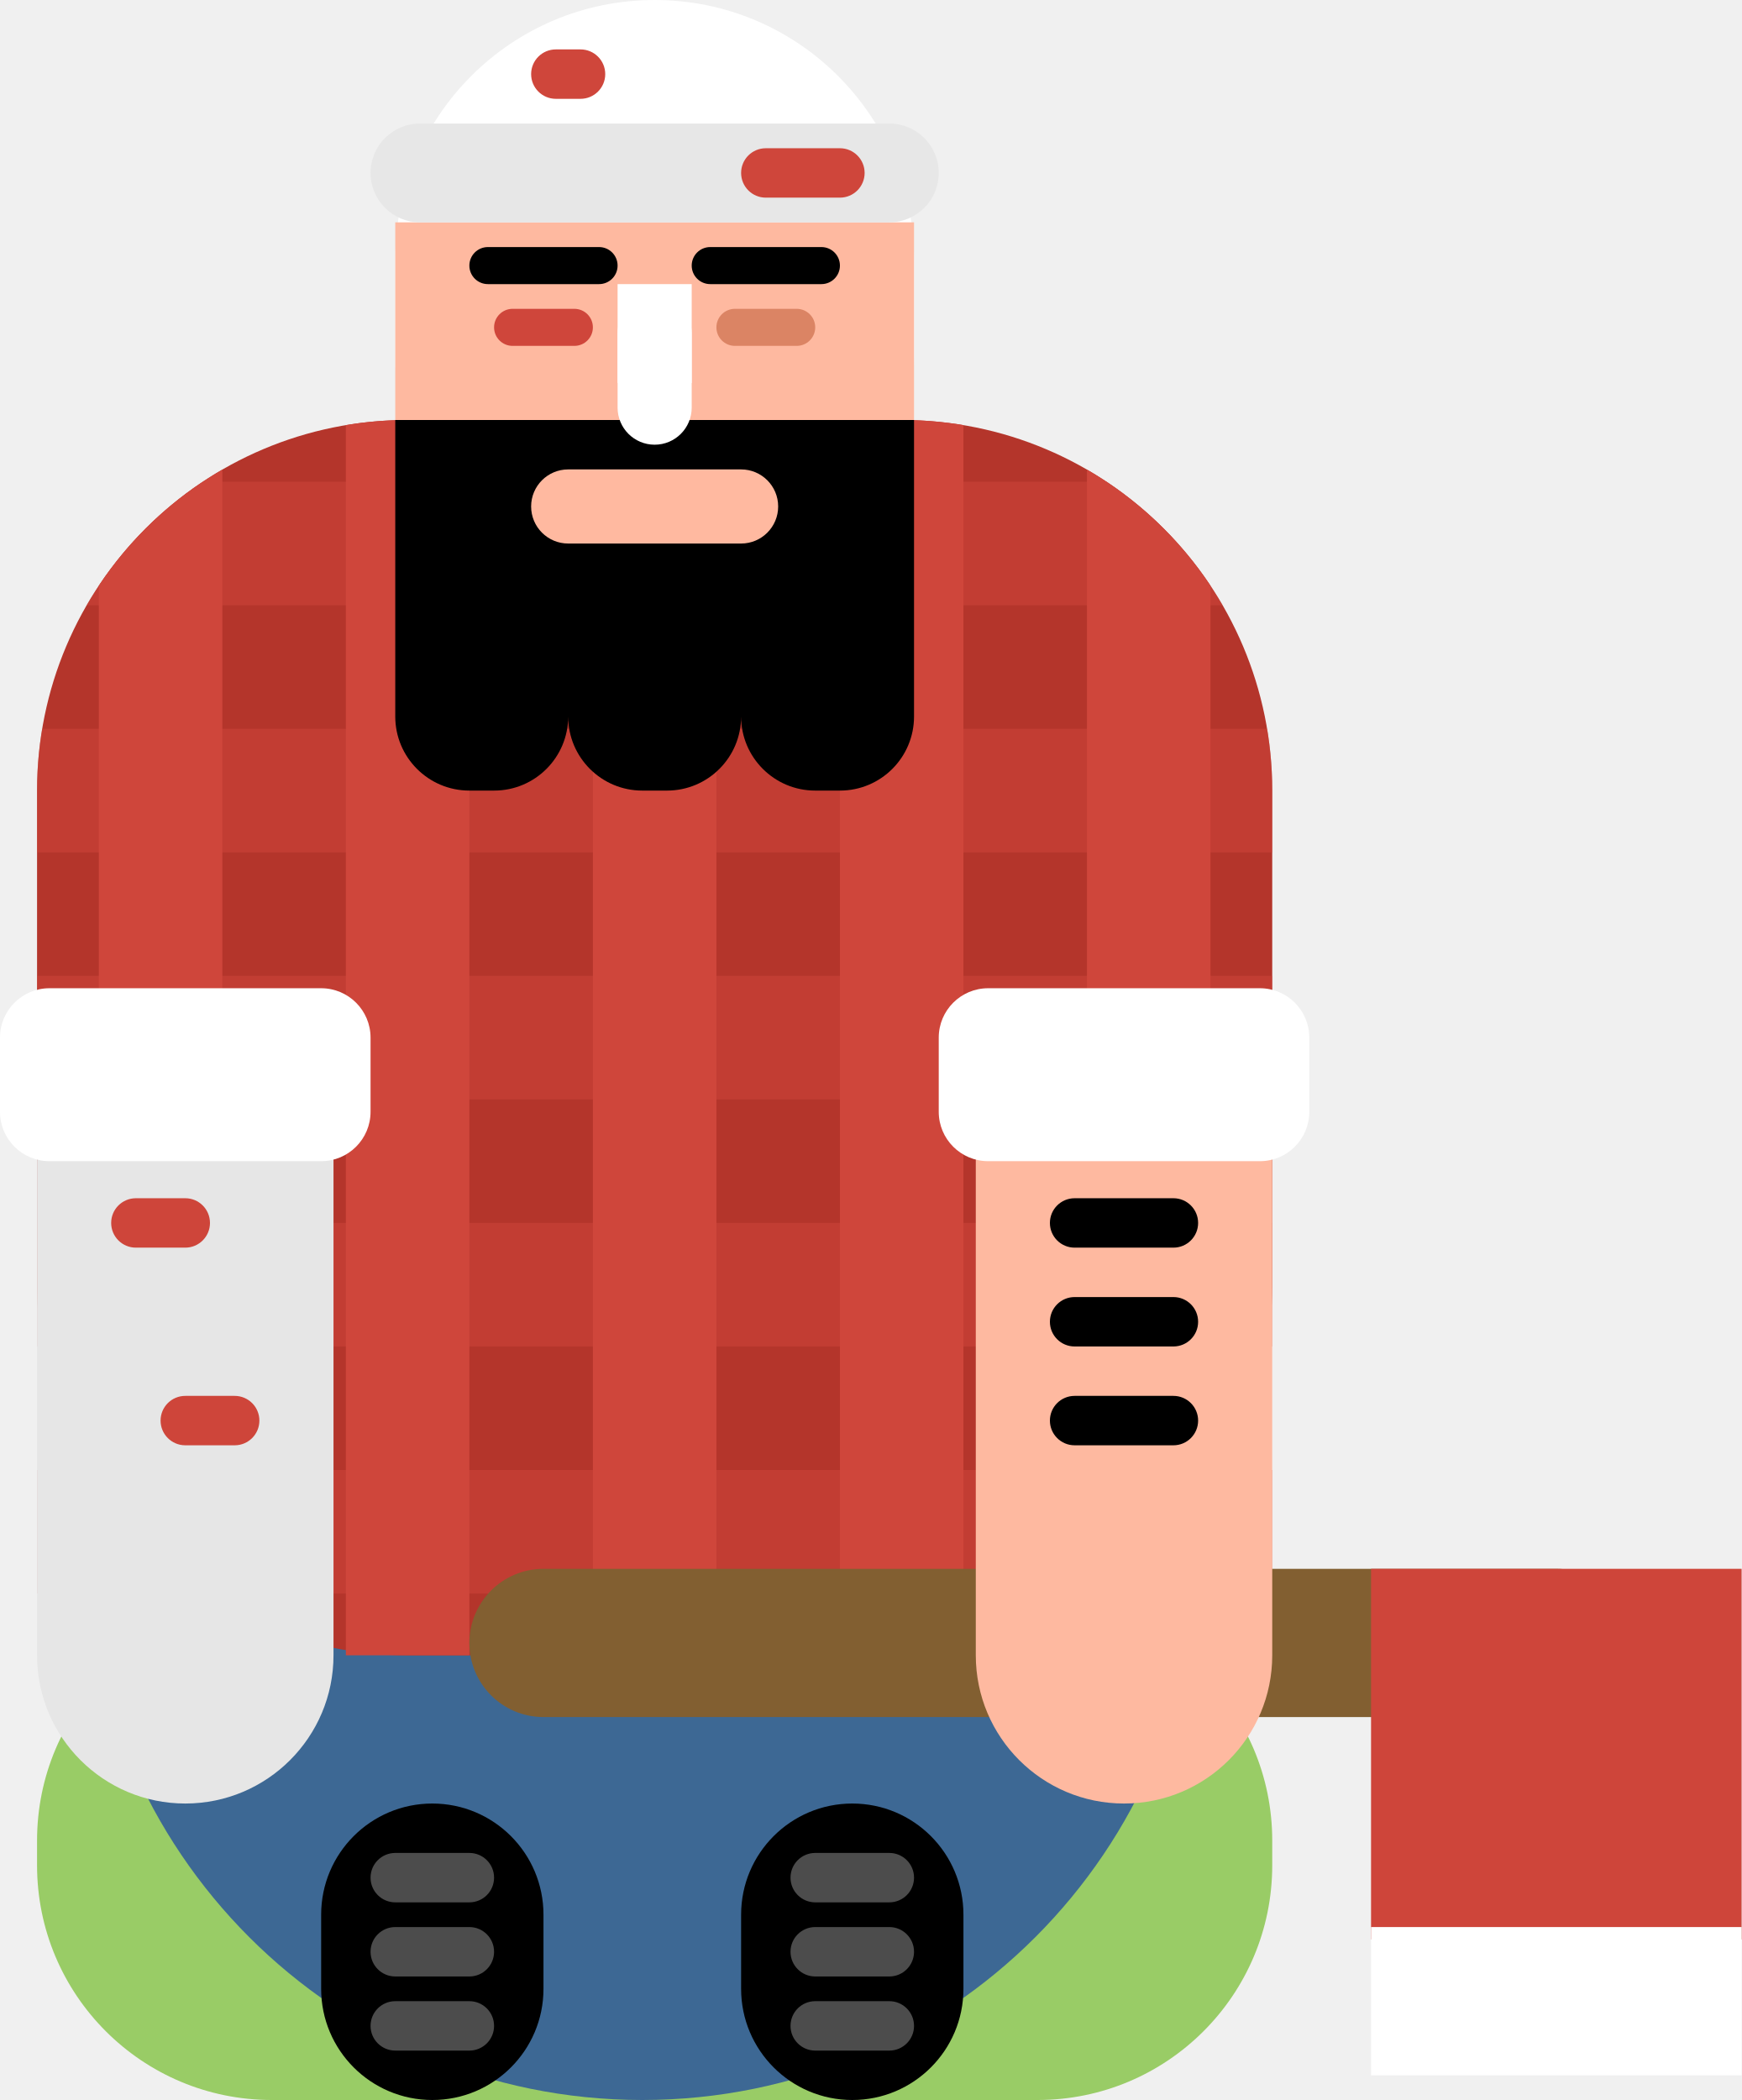
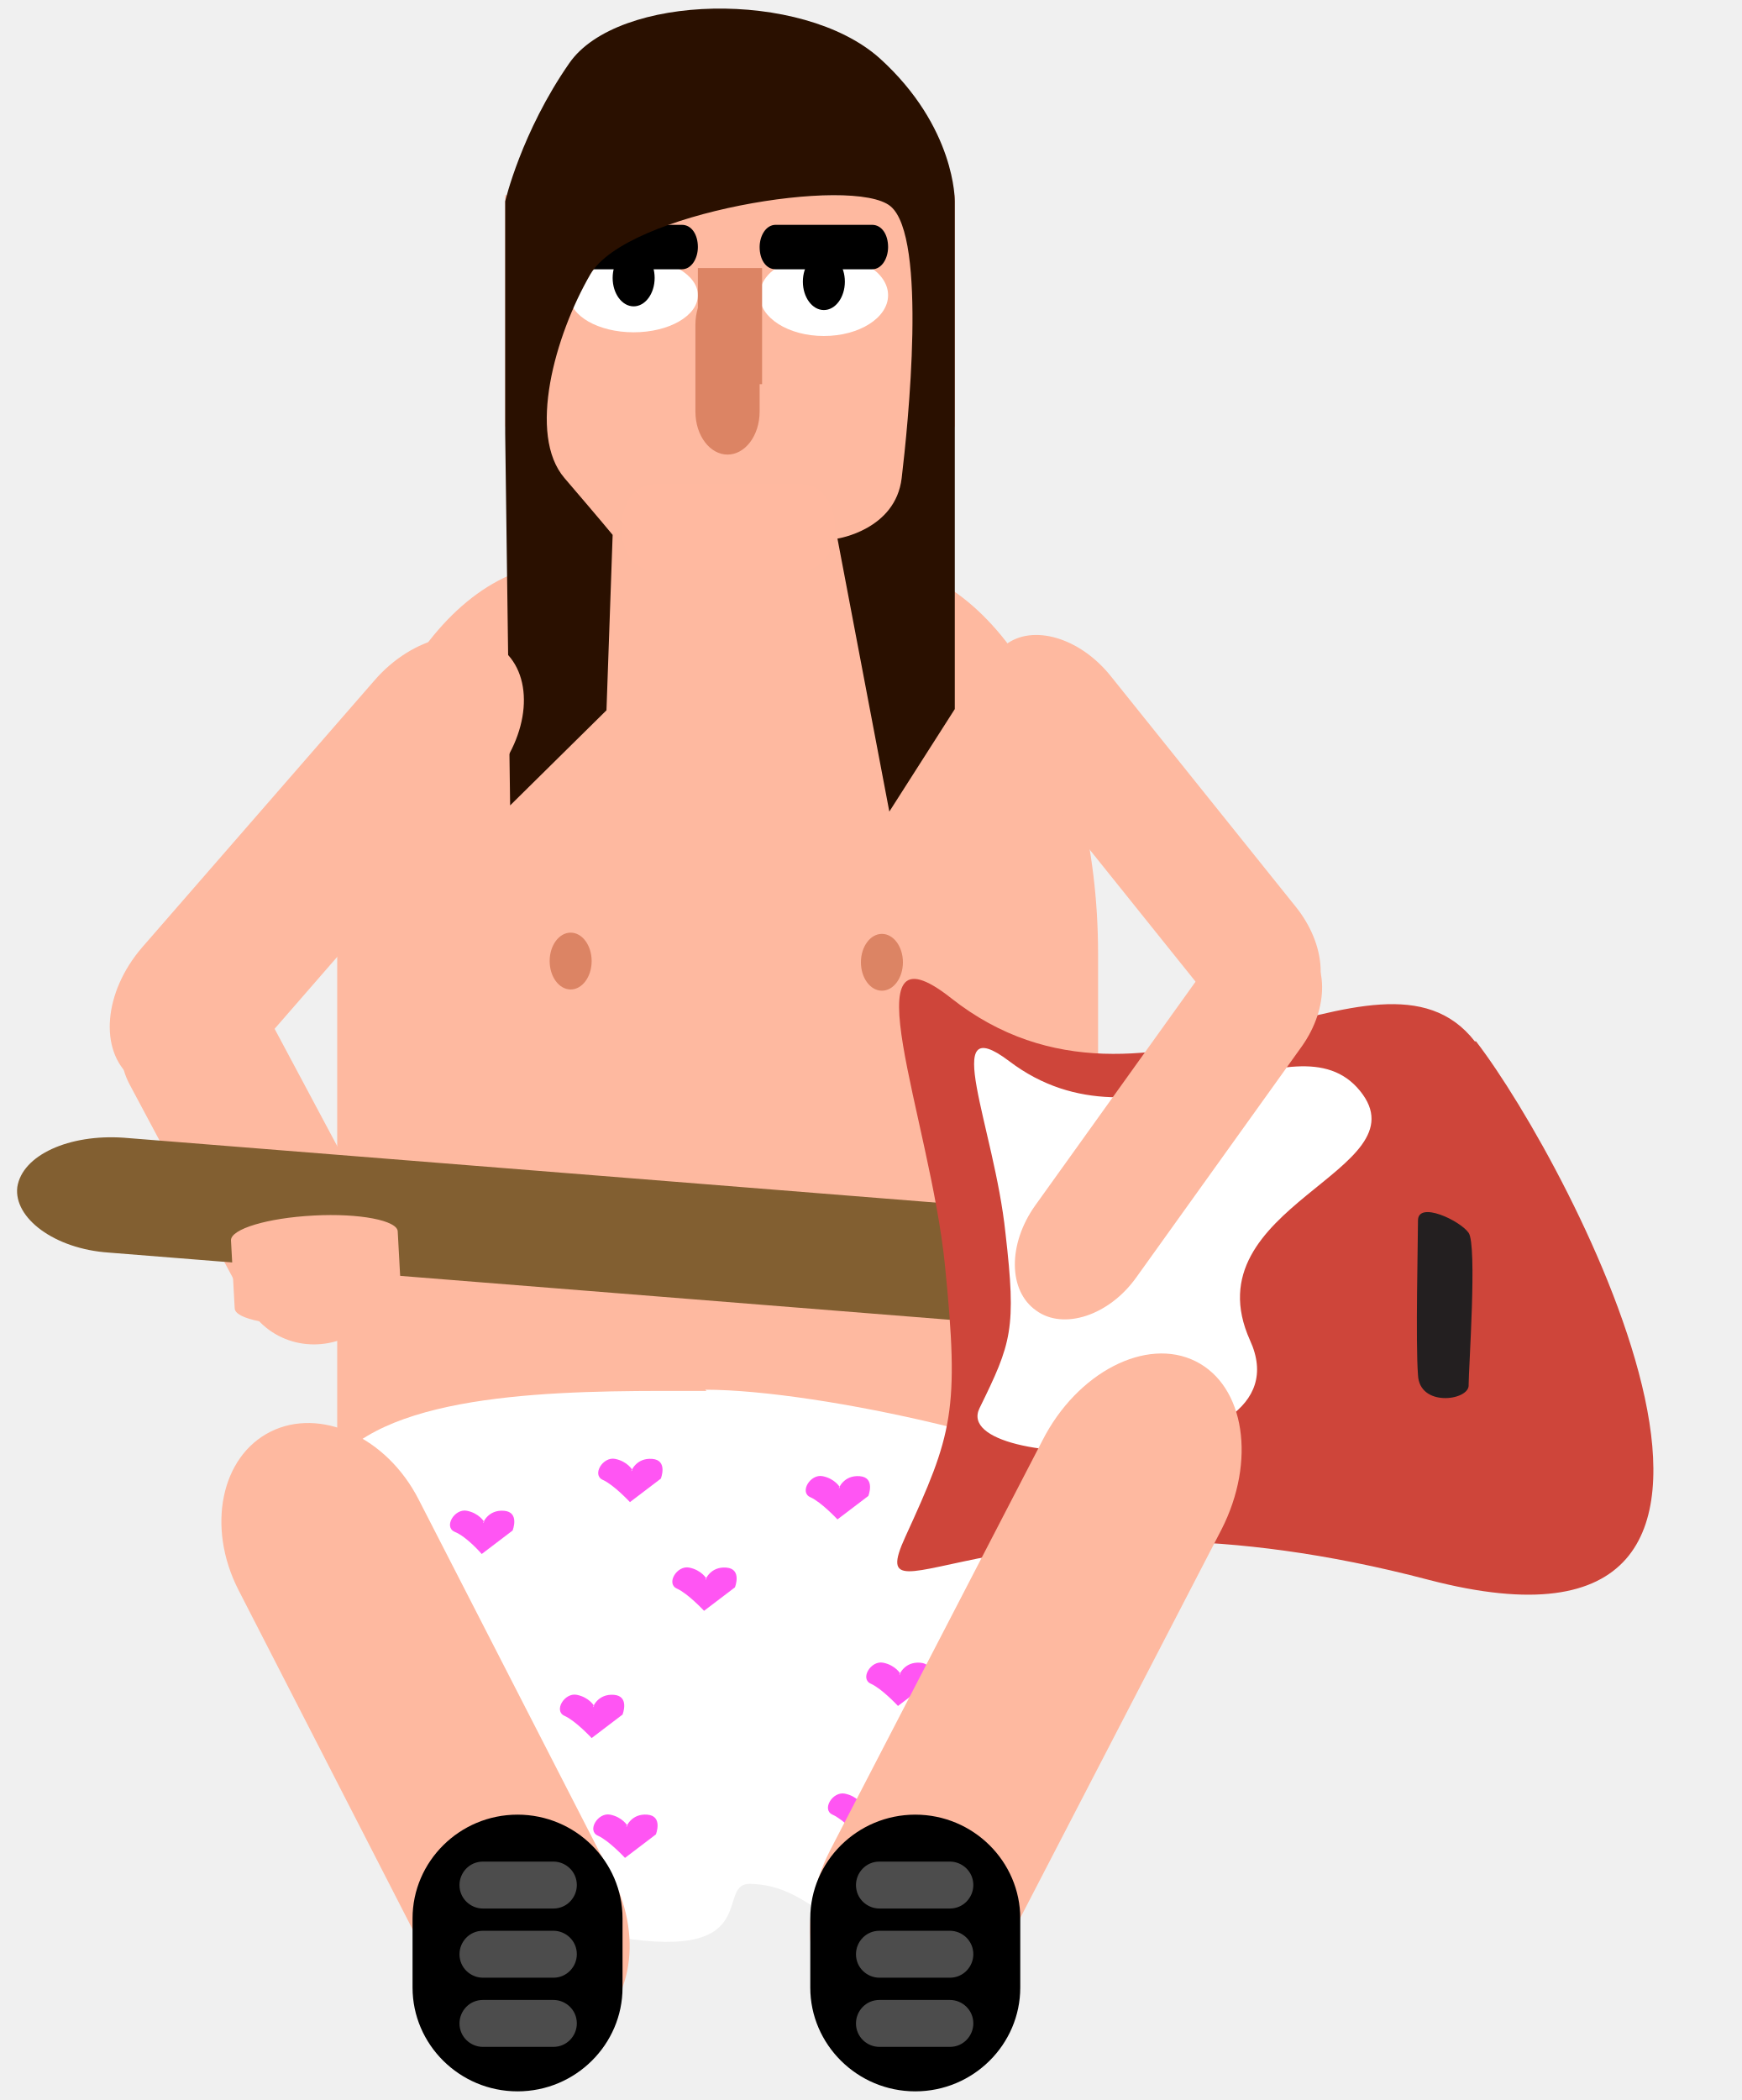
- <svg xmlns="http://www.w3.org/2000/svg" width="141px" height="170px" viewBox="0 0 141 170" version="1.1">
-   <g stroke="none" stroke-width="1" fill="none" fill-rule="evenodd">
-     <rect fill="#99CC66" x="3" y="130" width="100" height="40" rx="19" />
-     <path d="M52,170 C76.853,170 97,149.853 97,125 C97,100.147 76.853,80 52,80 C27.147,80 7,100.147 7,125 C7,149.853 27.147,170 52,170 Z" fill="#3D6894" />
-     <rect fill="#B4352B" x="3" y="34" width="100" height="100" rx="30" />
-     <path d="M3.415,59 L102.585,59 C102.858,60.627 103,62.299 103,64.003 L103,66.502 L103,69 L3,69 L3,66.502 L3,64.003 C3,62.299 3.142,60.627 3.415,59 Z M16.414,39 L89.586,39 C93.437,41.56 96.662,44.986 98.985,49 L7.015,49 C9.338,44.986 12.563,41.56 16.414,39 Z M3,119 L103,119 L103,129 L3,129 L3,119 Z M3,99 L103,99 L103,109 L3,109 L3,99 Z M3,79 L103,79 L103,89 L3,89 L3,79 Z" fill="#CF463B" opacity="0.5" />
-     <path d="M98,47.414 L98,134 L88,134 L88,38.015 C92.014,40.338 95.44,43.563 98,47.414 Z M70.498,34 L68,34 L68,134 L78,134 L78,34.415 C76.373,34.142 74.701,34 72.997,34 L70.498,34 Z M35.502,34 L38,34 L38,134 L28,134 L28,34.415 C29.627,34.142 31.299,34 33.003,34 L35.502,34 Z M18,38.015 L18,134 L8,134 L8,47.414 C10.56,43.563 13.986,40.338 18,38.015 Z M48,34 L58,34 L58,134 L48,134 L48,34 Z" fill="#CF463B" />
-     <rect fill="#825F31" x="38" y="127" width="94" height="12" rx="6" />
-     <rect fill="#CE453A" x="111" y="127" width="30" height="30" />
-     <rect fill="#FFFFFF" x="111" y="156" width="30" height="12" />
-     <rect fill="#FFFFFF" x="32" y="0" width="42" height="50" rx="21" />
-     <rect fill="#FEB9A0" x="32" y="18" width="42" height="16" />
-     <rect fill="#E7E7E7" x="30" y="10" width="46" height="8" rx="4" />
-     <rect fill="#CF463B" x="60" y="12" width="10" height="4" rx="2" />
-     <rect fill="#CF463B" x="43" y="4" width="6" height="4" rx="2" />
-     <path d="M32,34 L46,34 L46,58.001 C46,61.314 43.317,64 40.002,64 L37.998,64 C34.685,64 32,61.311 32,58.001 L32,34 Z M46,34 L60,34 L60,58.001 C60,61.314 57.317,64 54.002,64 L51.998,64 C48.685,64 46,61.311 46,58.001 L46,34 Z M60,34 L74,34 L74,58.001 C74,61.314 71.317,64 68.002,64 L65.998,64 C62.685,64 60,61.311 60,58.001 L60,34 Z" fill="#000000" />
-     <rect fill="#FFB9A0" x="43" y="38" width="20" height="6" rx="3" />
-     <rect fill="#000000" x="38" y="20" width="12" height="3" rx="1.5" />
-     <rect fill="#CF463B" x="40" y="25" width="8" height="3" rx="1.5" />
-     <rect fill="#000000" x="56" y="20" width="12" height="3" rx="1.5" />
-     <rect fill="#DB8464" x="58" y="25" width="8" height="3" rx="1.5" />
-     <rect fill="#FFFFFF" x="50" y="23" width="6" height="8" />
-     <rect fill="#FFFFFF" x="50" y="24" width="6" height="12" rx="3" />
-     <rect fill="#E6E6E6" x="3" y="82" width="24" height="64" rx="12" />
-     <rect fill="#FFFFFF" x="0" y="80" width="30" height="14" rx="4" />
-     <rect fill="#CE453A" x="9" y="97" width="8" height="4" rx="2" />
-     <rect fill="#CE453A" x="13" y="113" width="8" height="4" rx="2" />
-     <rect fill="#FEB9A0" x="79" y="82" width="24" height="64" rx="12" />
-     <rect fill="#FFFFFF" x="76" y="80" width="30" height="14" rx="4" />
-     <rect fill="#000000" x="85" y="97" width="12" height="4" rx="2" />
-     <rect fill="#000000" x="85" y="105" width="12" height="4" rx="2" />
-     <rect fill="#000000" x="85" y="113" width="12" height="4" rx="2" />
-     <rect fill="#000000" x="26" y="146" width="18" height="24" rx="9" />
-     <rect fill="#FFFFFF" opacity="0.3" x="30" y="150" width="10" height="4" rx="2" />
-     <rect fill="#FFFFFF" opacity="0.3" x="30" y="156" width="10" height="4" rx="2" />
-     <rect fill="#FFFFFF" opacity="0.3" x="30" y="162" width="10" height="4" rx="2" />
-     <rect fill="#000000" x="60" y="146" width="18" height="24" rx="9" />
-     <rect fill="#FFFFFF" opacity="0.3" x="64" y="150" width="10" height="4" rx="2" />
-     <rect fill="#FFFFFF" opacity="0.3" x="64" y="156" width="10" height="4" rx="2" />
-     <rect fill="#FFFFFF" opacity="0.3" x="64" y="162" width="10" height="4" rx="2" />
+ <svg xmlns="http://www.w3.org/2000/svg" width="141px" height="170px" viewBox="0 0 141 170">
+   <defs>
+     <style>
+       .f,
+       .g,
+       .h {
+         fill: #fff;
+       }
+ 
+       .i {
+         fill: #ffb9a0;
+       }
+ 
+       .i,
+       .g,
+       .h,
+       .j,
+       .k,
+       .l,
+       .m,
+       .n,
+       .o,
+       .p,
+       .q {
+         fill-rule: evenodd;
+       }
+ 
+       .h {
+         isolation: isolate;
+         opacity: .3;
+       }
+ 
+       .j {
+         fill: #2a1000;
+       }
+ 
+       .k {
+         fill: #feb9a0;
+       }
+ 
+       .r,
+       .o {
+         fill: #dc8464;
+       }
+ 
+       .l {
+         fill: #231f20;
+       }
+ 
+       .m {
+         fill: #ff55f3;
+       }
+ 
+       .n {
+         fill: #ce453a;
+       }
+ 
+       .p {
+         fill: #825f31;
+       }
+     </style>
+   </defs>
+   <g id="a">
+     <path class="k" d="m45.8,45.6h24.6c10.1,0,18.5,14.2,18.5,31.6v42.1c0,17.4-8.3,31.6-18.5,31.6h-24.6c-10.1,0-18.5-14.2-18.5-31.6v-42.1c0-17.4,8.3-31.6,18.5-31.6Z" />
+     <path class="k" d="m40.9,15.8h36.4v18.7s-5.8,16.7-18.6,16.7-17.8-16.7-17.8-16.7V15.8Z" />
+     <path class="i" d="m52.9,39.2h12.1c1.4,0,2.6,1.5,2.6,3.5h0c0,2-1.2,3.5-2.6,3.5h-12.1c-1.4,0-2.6-1.5-2.6-3.5h0c0-2,1.2-3.5,2.6-3.5Z" />
+     <ellipse class="f" cx="66.7" cy="23.9" rx="5.2" ry="3.3" />
+     <ellipse cx="66.7" cy="22.8" rx="1.7" ry="2.3" />
+     <ellipse class="r" cx="71.4" cy="77.9" rx="1.7" ry="2.3" />
+     <ellipse class="r" cx="46.2" cy="77.8" rx="1.7" ry="2.3" />
+     <ellipse class="f" cx="51.3" cy="23.9" rx="5.2" ry="3" />
+     <ellipse cx="51.3" cy="22.5" rx="1.7" ry="2.3" />
+     <path class="q" d="m47.4,18.2h7.8c.8,0,1.3.8,1.3,1.8h0c0,.9-.5,1.8-1.3,1.8h-7.8c-.8,0-1.3-.8-1.3-1.8h0c0-.9.5-1.8,1.3-1.8Z" />
+     <path class="q" d="m62.8,18.2h7.8c.8,0,1.3.8,1.3,1.8h0c0,.9-.5,1.8-1.3,1.8h-7.8c-.8,0-1.3-.8-1.3-1.8h0c0-.9.5-1.8,1.3-1.8Z" />
+     <path class="o" d="m58.9,22.8h0c1.4,0,2.6,1.5,2.6,3.5v7c0,2-1.2,3.5-2.6,3.5h0c-1.4,0-2.6-1.5-2.6-3.5v-7c0-2,1.2-3.5,2.6-3.5Z" />
+     <rect class="r" x="56.5" y="21.7" width="5.2" height="9.4" />
+     <path class="j" d="m40.9,35v-18.7s1.3-5.6,5.2-11.2,18.8-6,25.1-.4c6.2,5.6,6.1,11.6,6.1,11.6v41.1l-5.3,8.3-4.2-22.1s4.7-.7,5.2-4.9,2.1-19.5-.9-22c-3-2.5-21.4.5-24.3,5.5s-5.1,13-2.1,16.5,3.9,4.6,3.9,4.6l-.5,14.2-7.8,7.7s-.4-30.1-.4-30.1Z" />
+     <path class="g" d="m57.2,112.6c-9.3,0-23.6-.3-29.3,5-5.7,5.3-2.1,12.3-2.1,17.4,0,10.3,9.7,19,23,21.6,13.3,2.6,9-4.1,11.9-4.1h0c4.9.1,6,4.2,10,2.7,10.5-3.6,17.8-11.3,17.8-20.2s8.2-9.9,3.2-13.9c-5-4-25.3-8.6-34.6-8.6" />
+     <path class="m" d="m39.2,123.2s-.4-.7-1.4-.9-1.9,1.3-1,1.7c1,.4,2.2,1.8,2.2,1.8l2.5-1.9s.6-1.5-.7-1.6-1.7,1-1.7,1h0Z" />
+     <path class="m" d="m51.2,119s-.4-.7-1.4-.9-1.9,1.3-1,1.7,2.2,1.8,2.2,1.8l2.5-1.9s.6-1.5-.7-1.6-1.7,1-1.7,1h0Z" />
+     <path class="m" d="m57.2,127.8s-.4-.7-1.4-.9-1.9,1.3-1,1.7,2.2,1.8,2.2,1.8l2.5-1.9s.6-1.5-.7-1.6-1.7,1-1.7,1h0Z" />
+     <path class="m" d="m68,120.4s-.4-.7-1.4-.9-1.9,1.3-1,1.7,2.2,1.8,2.2,1.8l2.5-1.9s.6-1.5-.7-1.6-1.7,1-1.7,1h0Z" />
+     <path class="m" d="m84.3,128.4s-.4-.7-1.4-.9-1.9,1.3-1,1.7,2.2,1.8,2.2,1.8l2.5-1.9s.6-1.5-.7-1.6-1.7,1-1.7,1h0Z" />
+     <path class="m" d="m72.9,135.5s-.4-.7-1.4-.9-1.9,1.3-1,1.7,2.2,1.8,2.2,1.8l2.5-1.9s.6-1.5-.7-1.6-1.7,1-1.7,1h0Z" />
+     <path class="m" d="m48.1,138.1s-.4-.7-1.4-.9-1.9,1.3-1,1.7,2.2,1.8,2.2,1.8l2.5-1.9s.6-1.5-.7-1.6-1.7,1-1.7,1h0Z" />
+     <path class="m" d="m33.3,133.9s-.4-.7-1.4-.9-1.9,1.3-1,1.7c1,.4,2.2,1.8,2.2,1.8l2.5-1.9s.6-1.5-.7-1.6-1.7,1-1.7,1h0Z" />
+     <path class="m" d="m50.8,147.8s-.4-.7-1.4-.9-1.9,1.3-1,1.7,2.2,1.8,2.2,1.8l2.5-1.9s.6-1.5-.7-1.6-1.7,1-1.7,1h0Z" />
+     <path class="m" d="m69.8,146.1s-.4-.7-1.4-.9-1.9,1.3-1,1.7,2.2,1.8,2.2,1.8l2.5-1.9s.6-1.5-.7-1.6-1.7,1-1.7,1h0Z" />
+   </g>
+   <g id="b">
+     <path class="k" d="m10.6,87.2h0c-2.6-2.2-2.2-6.9.9-10.5l18.8-21.6c3.1-3.6,7.8-4.7,10.4-2.5h0c2.6,2.2,2.2,6.9-.9,10.5l-18.8,21.6c-3.1,3.6-7.8,4.7-10.4,2.5Z" />
+     <path class="k" d="m28.4,108.1h0c-3.1,1.6-6.8.5-8.4-2.5l-9.5-17.8c-1.6-3-.4-6.6,2.7-8.2h0c3.1-1.6,6.8-.5,8.4,2.5l9.5,17.8c1.6,3,.4,6.6-2.7,8.2Z" />
+   </g>
+   <g id="c">
+     <path class="p" d="m126.3,106.1h0c-.4,2.6-4.2,4.3-8.6,4l-108.9-8.7c-4.4-.3-7.7-2.8-7.4-5.3h0c.4-2.6,4.2-4.3,8.6-4l108.9,8.7c4.4.3,7.7,2.8,7.4,5.3Z" />
+     <path class="n" d="m119.5,84.3c7.7,10,30,52.4-3.8,43.6-33.8-8.9-46.2,4.8-42.4-3.5s4.4-10.1,3.2-22c-1.2-11.9-8-28.3.5-21.6,16.1,12.7,34.6-6.5,42.4,3.5Z" />
+     <path class="g" d="m110.1,88.3c5.3,6.5-13.8,9.3-8.9,20.2,5,10.9-24.5,10.8-21.9,5.5s3-6.4,2.1-14.2c-.9-8.6-5.4-18.2.3-13.9,10.8,8.2,23.1-4.1,28.4,2.4Z" />
+     <path class="l" d="m118.9,112.1c0-1.3.7-11.3,0-12.3s-4.1-2.6-4.1-1-.2,9.9,0,12.5c.1,2.6,4,2.1,4.1.9Z" />
+   </g>
+   <g id="d">
+     <path class="k" d="m96.8,110.2h0c4,2,4.9,8.1,2.1,13.6l-17.2,33.2c-2.8,5.5-8.4,8.4-12.4,6.4h0c-4-2-4.9-8.1-2.1-13.6l17.2-33.2c2.8-5.5,8.4-8.4,12.4-6.4Z" />
+     <path class="k" d="m21.9,115.9h0c4-2,9.4.4,12,5.5l15.7,30.6c2.6,5.1,1.4,10.8-2.6,12.8h0c-4,2-9.4-.4-12-5.5l-15.7-30.6c-2.6-5.1-1.4-10.8,2.6-12.8Z" />
+     <path class="k" d="m105.4,82.1h0c-2.2,1.7-6,.6-8.5-2.5l-15-18.7c-2.5-3.1-2.7-7-.5-8.7h0c2.2-1.7,6-.6,8.5,2.5l15,18.7c2.5,3.1,2.7,7,.5,8.7Z" />
+     <path class="k" d="m105.3,76.2h0c2.3,1.6,2.3,5.4.1,8.5l-13.4,18.7c-2.2,3.1-5.9,4.3-8.1,2.7h0c-2.3-1.6-2.3-5.4-.1-8.5l13.4-18.7c2.2-3.1,5.9-4.3,8.1-2.7Z" />
+     <path class="k" d="m25.8,107.2h0c-3.7.2-6.8-.4-6.8-1.3l-.3-5.5c0-.9,2.9-1.8,6.7-2h0c3.7-.2,6.8.4,6.8,1.3l.3,5.5c0,.9-2.9,1.8-6.7,2Z" />
+   </g>
+   <g id="e">
+     <path class="q" d="m41.9,146.9h0c4.7,0,8.5,3.8,8.5,8.4v5.6c0,4.6-3.8,8.4-8.5,8.4h0c-4.7,0-8.5-3.8-8.5-8.4v-5.6c0-4.6,3.8-8.4,8.5-8.4Z" />
+     <path class="h" d="m39.1,150.7h5.7c1,0,1.9.8,1.9,1.9h0c0,1-.8,1.9-1.9,1.9h-5.7c-1,0-1.9-.8-1.9-1.9h0c0-1,.8-1.9,1.9-1.9Z" />
+     <path class="h" d="m39.1,156.3h5.7c1,0,1.9.8,1.9,1.9h0c0,1-.8,1.9-1.9,1.9h-5.7c-1,0-1.9-.8-1.9-1.9h0c0-1,.8-1.9,1.9-1.9Z" />
+     <path class="h" d="m39.1,161.9h5.7c1,0,1.9.8,1.9,1.9h0c0,1-.8,1.9-1.9,1.9h-5.7c-1,0-1.9-.8-1.9-1.9h0c0-1,.8-1.9,1.9-1.9Z" />
+     <path class="q" d="m74.1,146.9h0c4.7,0,8.5,3.8,8.5,8.4v5.6c0,4.6-3.8,8.4-8.5,8.4h0c-4.7,0-8.5-3.8-8.5-8.4v-5.6c0-4.6,3.8-8.4,8.5-8.4Z" />
+     <path class="h" d="m71.2,150.7h5.7c1,0,1.9.8,1.9,1.9h0c0,1-.8,1.9-1.9,1.9h-5.7c-1,0-1.9-.8-1.9-1.9h0c0-1,.8-1.9,1.9-1.9Z" />
+     <path class="h" d="m71.2,156.3h5.7c1,0,1.9.8,1.9,1.9h0c0,1-.8,1.9-1.9,1.9h-5.7c-1,0-1.9-.8-1.9-1.9h0c0-1,.8-1.9,1.9-1.9Z" />
+     <path class="h" d="m71.2,161.9h5.7c1,0,1.9.8,1.9,1.9h0c0,1-.8,1.9-1.9,1.9h-5.7c-1,0-1.9-.8-1.9-1.9h0c0-1,.8-1.9,1.9-1.9Z" />
  </g>
</svg>
